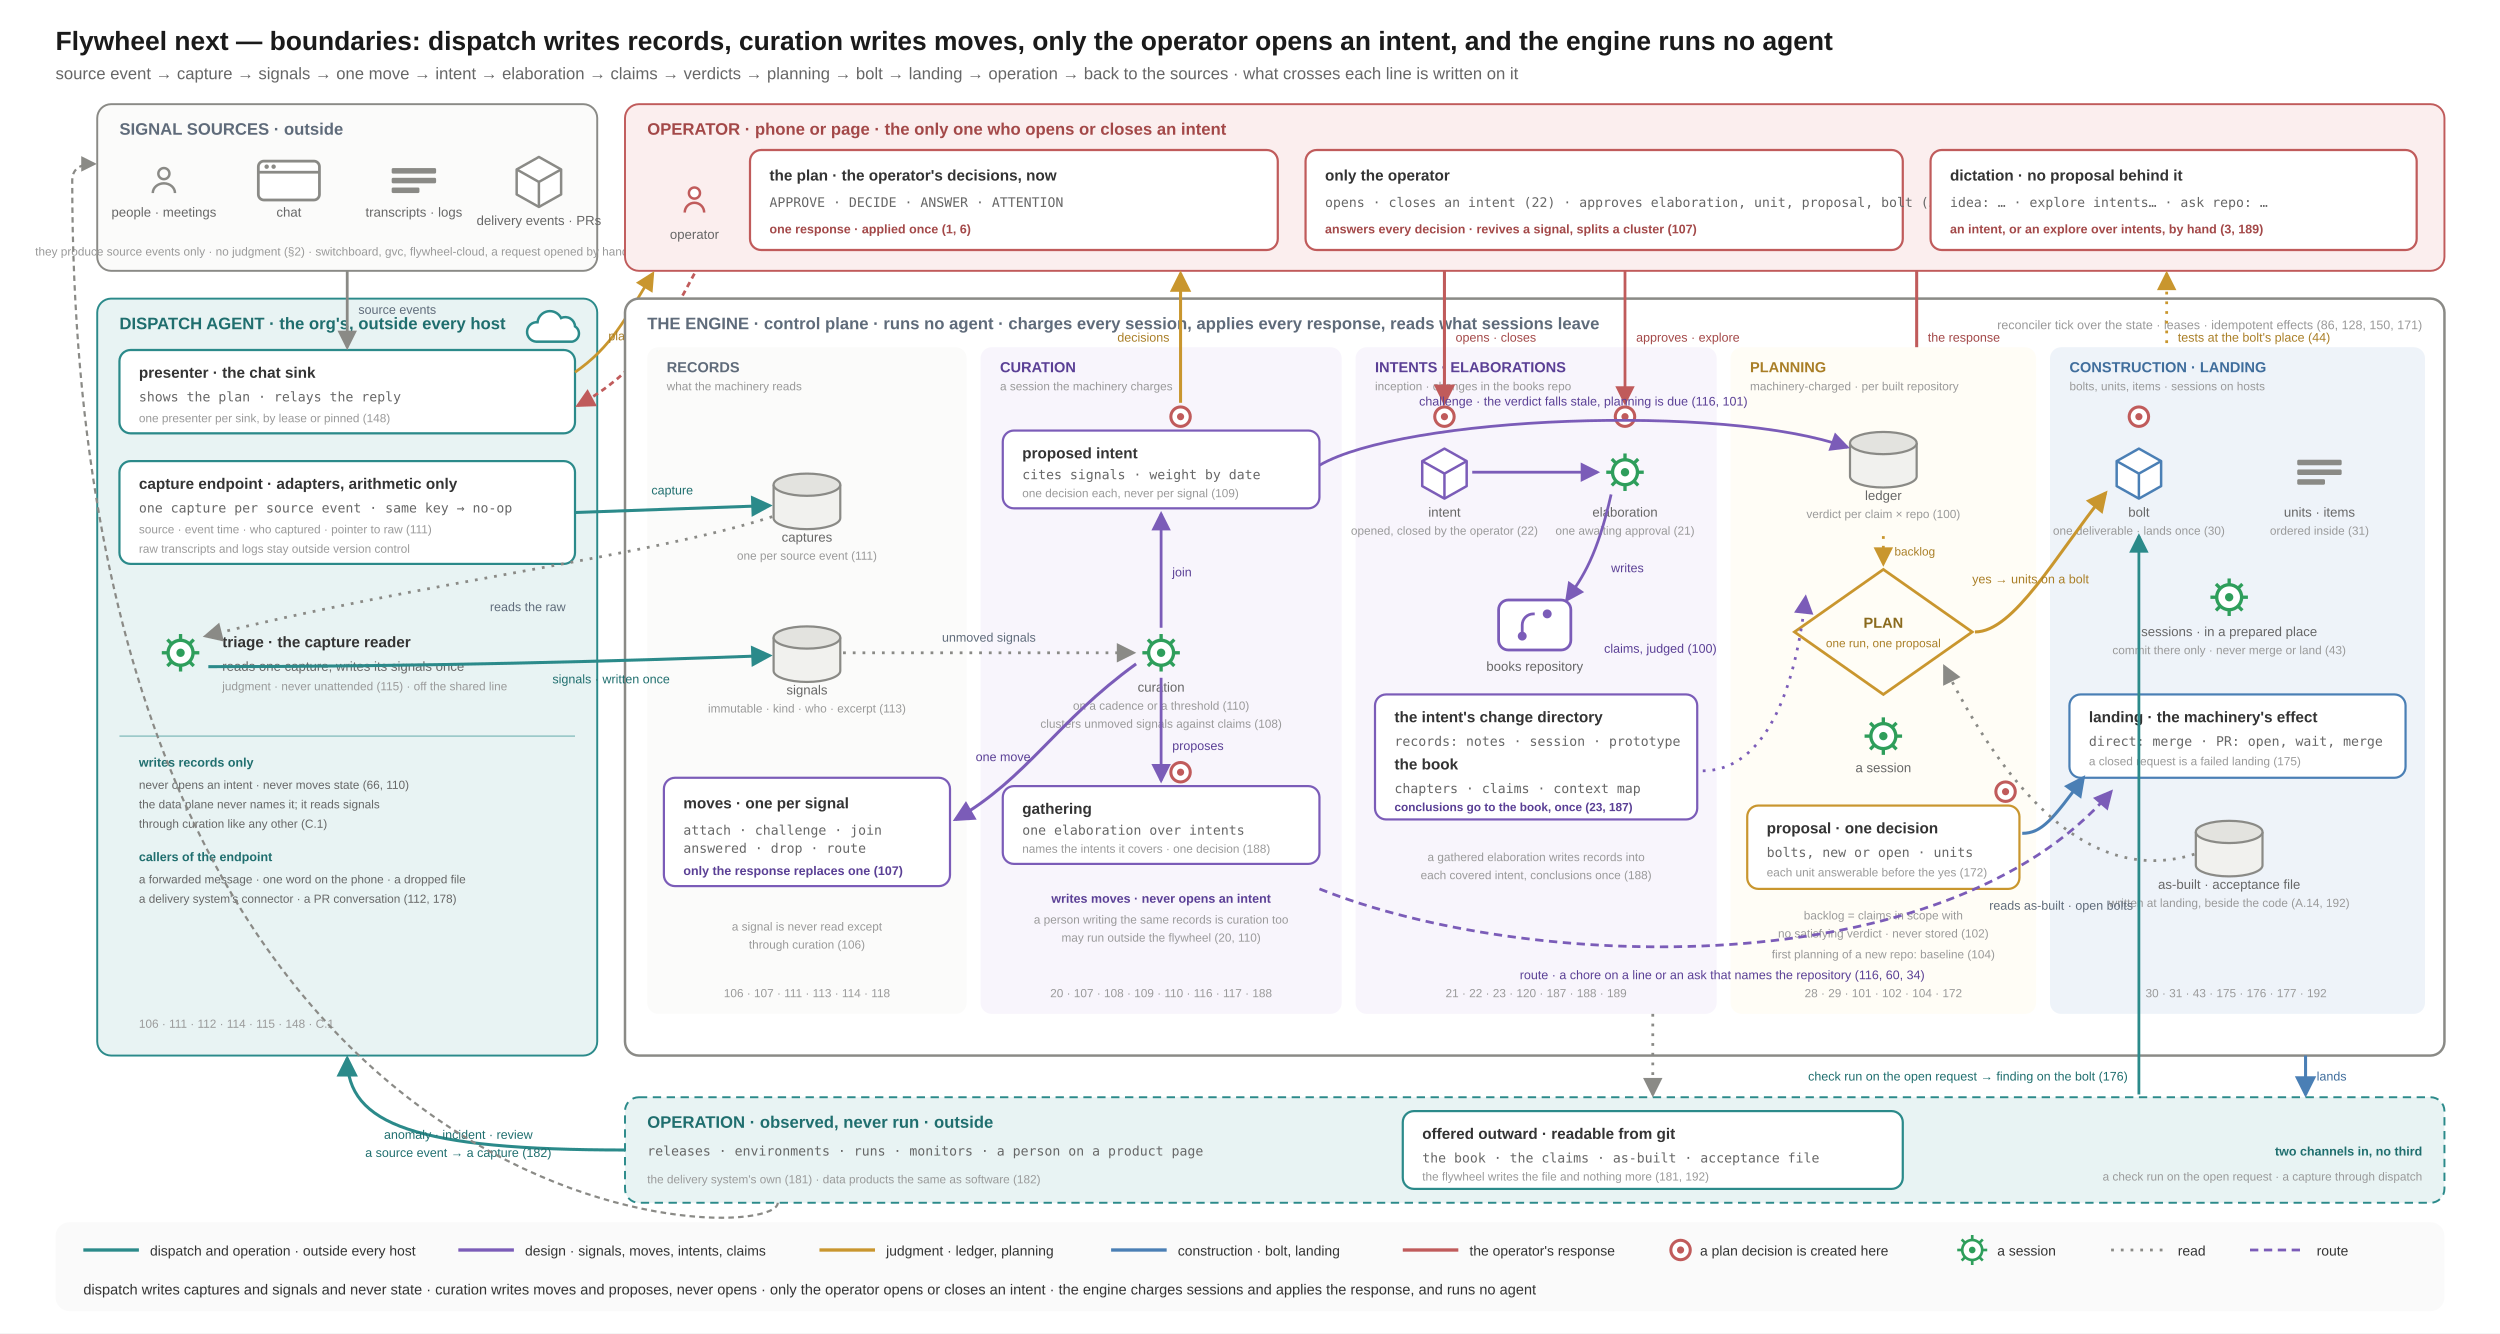
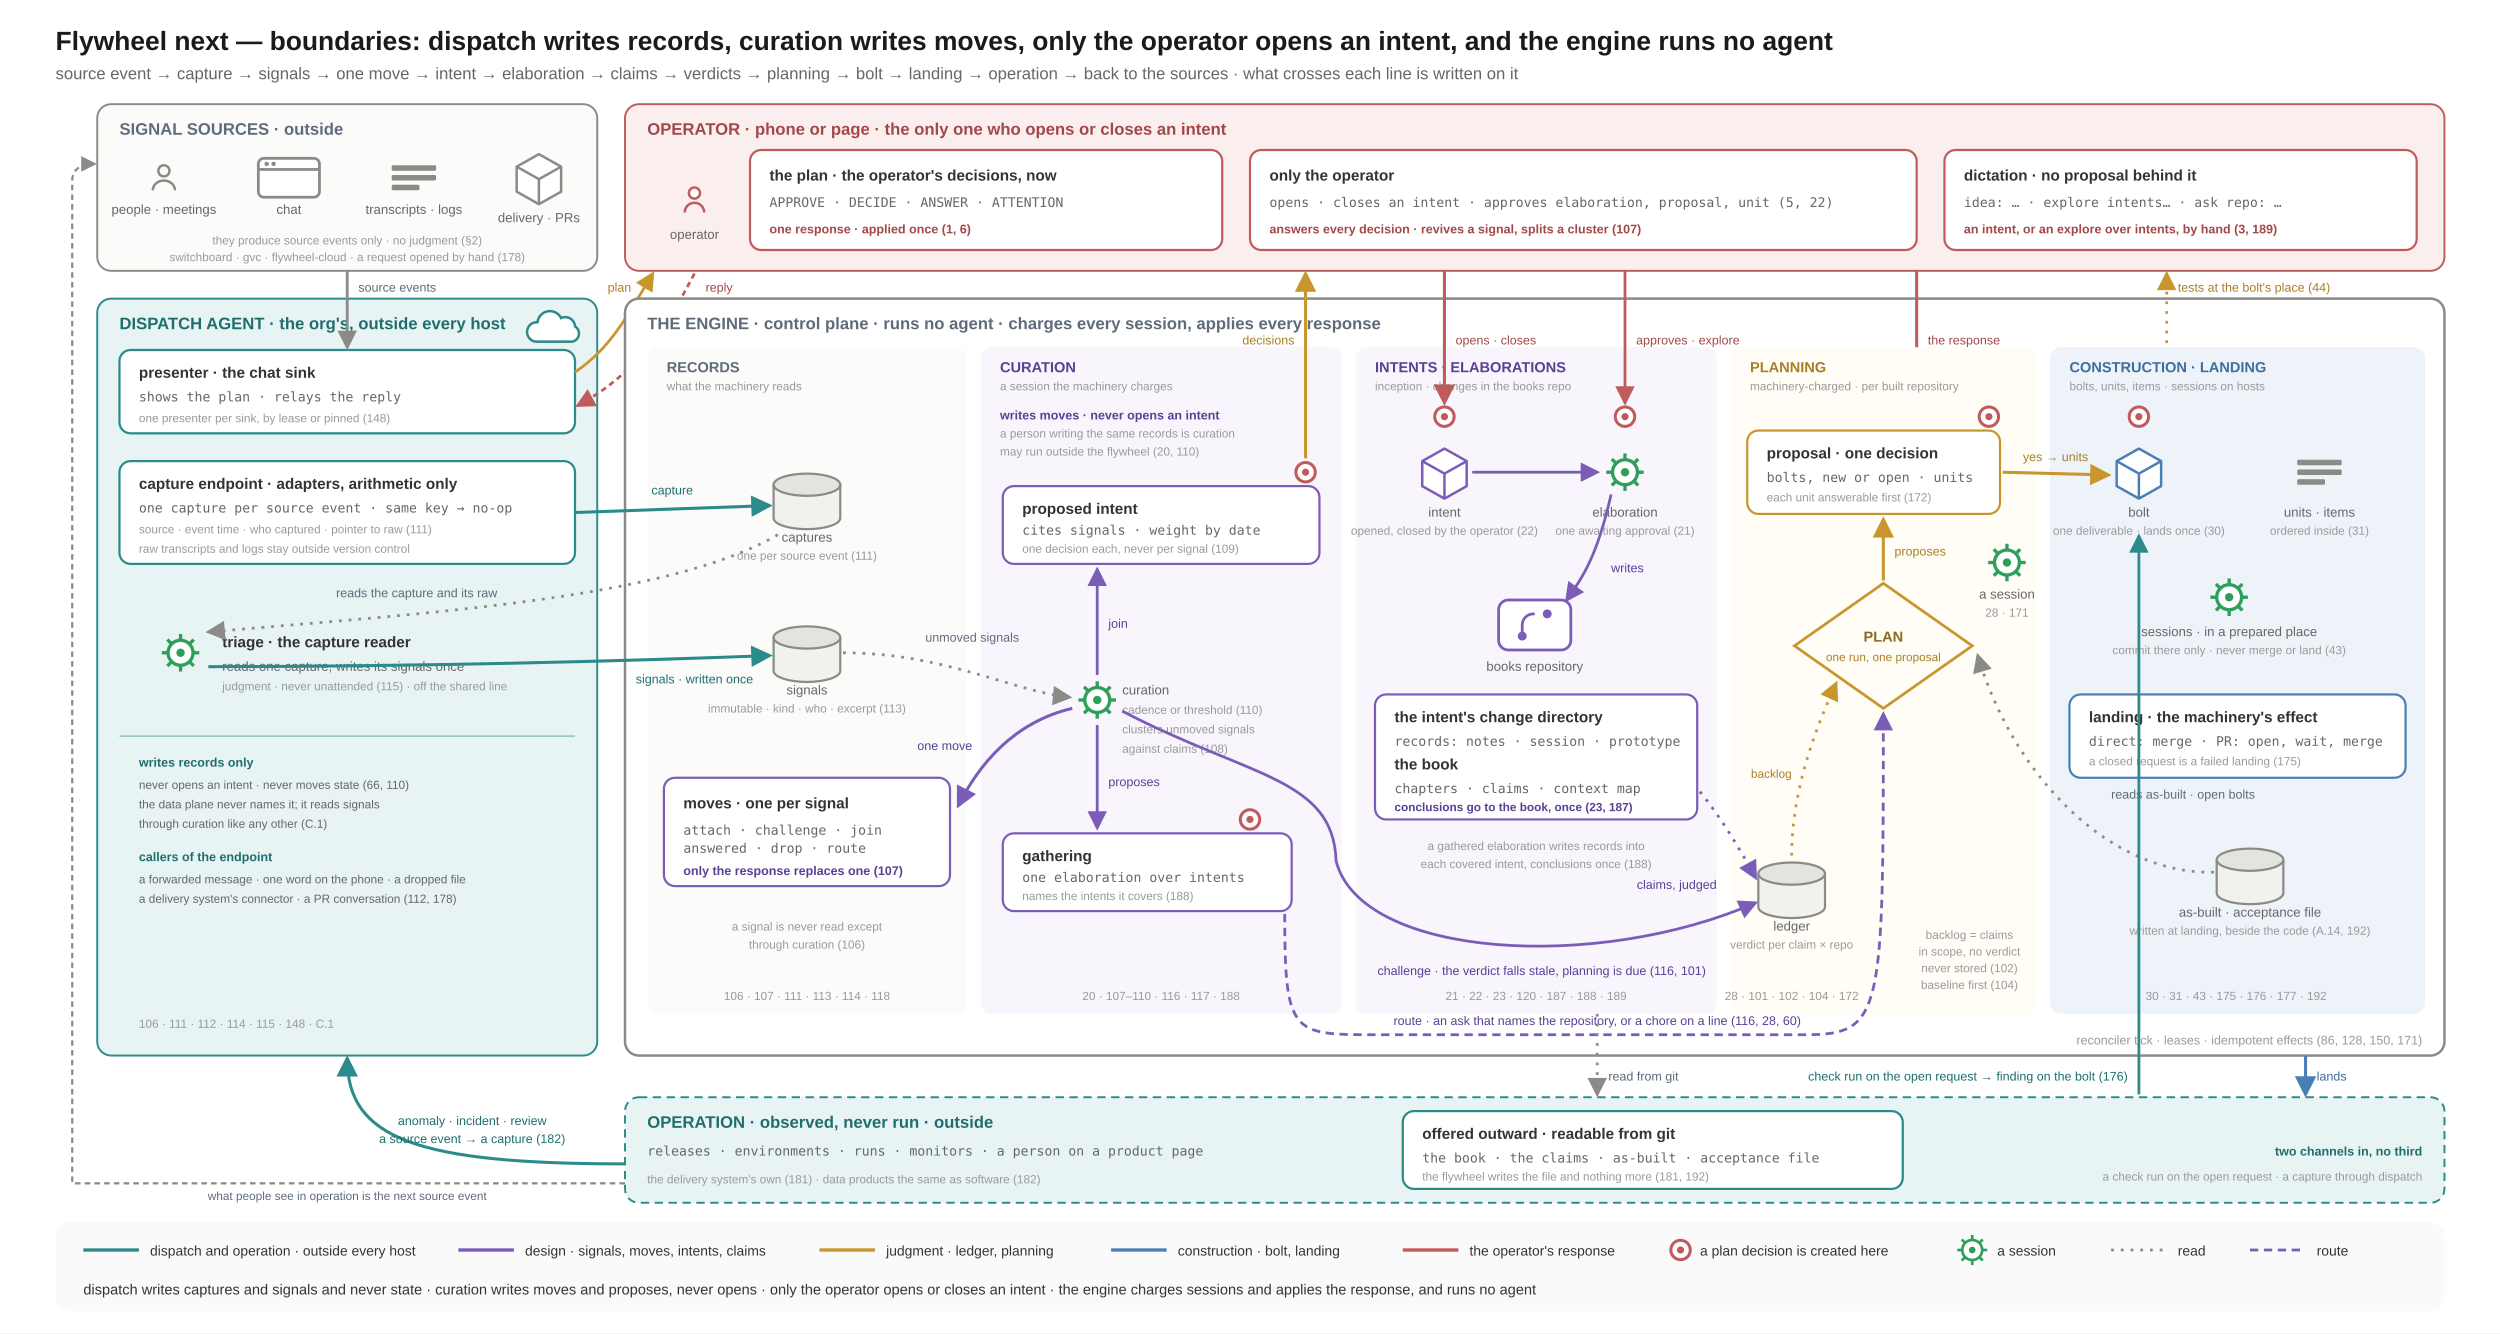
<svg xmlns="http://www.w3.org/2000/svg" viewBox="0 0 1800 960" font-family="-apple-system, 'Helvetica Neue', Arial, sans-serif">
  <defs>
    <marker id="mN" viewBox="0 0 10 10" refX="8.5" refY="5" markerWidth="7" markerHeight="7" orient="auto-start-reverse">
      <path d="M0 0L10 5L0 10z" fill="#8a8a86" />
    </marker>
    <marker id="mR" viewBox="0 0 10 10" refX="8.5" refY="5" markerWidth="7" markerHeight="7" orient="auto-start-reverse">
      <path d="M0 0L10 5L0 10z" fill="#c05b5b" />
    </marker>
    <marker id="mA" viewBox="0 0 10 10" refX="8.5" refY="5" markerWidth="7" markerHeight="7" orient="auto-start-reverse">
      <path d="M0 0L10 5L0 10z" fill="#c9962e" />
    </marker>
    <marker id="mP" viewBox="0 0 10 10" refX="8.5" refY="5" markerWidth="7" markerHeight="7" orient="auto-start-reverse">
      <path d="M0 0L10 5L0 10z" fill="#7b5cb8" />
    </marker>
    <marker id="mB" viewBox="0 0 10 10" refX="8.5" refY="5" markerWidth="7" markerHeight="7" orient="auto-start-reverse">
      <path d="M0 0L10 5L0 10z" fill="#4a7fb5" />
    </marker>
    <marker id="mT" viewBox="0 0 10 10" refX="8.5" refY="5" markerWidth="7" markerHeight="7" orient="auto-start-reverse">
      <path d="M0 0L10 5L0 10z" fill="#2b8a8a" />
    </marker>
    <g id="gear">
      <circle r="9" fill="#fff" stroke="currentColor" stroke-width="2.4" />
      <circle r="3" fill="currentColor" />
      <g stroke="currentColor" stroke-width="2.4">
        <line y1="-9" y2="-13.5" />
        <line y1="9" y2="13.5" />
        <line x1="-9" x2="-13.5" />
        <line x1="9" x2="13.5" />
        <line x1="-6.4" y1="-6.4" x2="-9.5" y2="-9.5" />
        <line x1="6.4" y1="6.4" x2="9.5" y2="9.5" />
        <line x1="-6.4" y1="6.4" x2="-9.5" y2="9.5" />
        <line x1="6.4" y1="-6.4" x2="9.5" y2="-9.5" />
      </g>
    </g>
    <g id="repo">
      <rect x="-26" y="-18" width="52" height="36" rx="7" fill="#fff" stroke="currentColor" stroke-width="2" />
      <circle cx="-9" cy="8" r="3.2" fill="currentColor" />
      <circle cx="9" cy="-8" r="3.2" fill="currentColor" />
      <path d="M -9 8 v-8 a 8 8 0 0 1 8 -8 h 1" fill="none" stroke="currentColor" stroke-width="2" />
    </g>
    <g id="person">
      <circle cy="-6" r="4" fill="#fff" stroke="currentColor" stroke-width="1.8" />
      <path d="M -7 8 a 7 7 0 0 1 14 0" fill="none" stroke="currentColor" stroke-width="1.8" />
    </g>
    <g id="people">
      <circle cy="-5" r="4" fill="none" stroke="currentColor" stroke-width="1.8" />
      <path d="M -8 9 a 8 7 0 0 1 16 0" fill="none" stroke="currentColor" stroke-width="1.8" />
    </g>
    <g id="browser">
      <rect x="-22" y="-14" width="44" height="28" rx="4" fill="#fff" stroke="currentColor" stroke-width="2" />
      <line x1="-22" y1="-6" x2="22" y2="-6" stroke="currentColor" stroke-width="2" />
      <circle cx="-16" cy="-10" r="1.6" fill="currentColor" />
      <circle cx="-11" cy="-10" r="1.6" fill="currentColor" />
    </g>
    <g id="cyl">
      <path d="M -24 -11 L -24 13 A 24 8 0 0 0 24 13 L 24 -11" fill="#f1f1ee" stroke="#8a8a86" stroke-width="1.6" />
      <ellipse cx="0" cy="-11" rx="24" ry="8" fill="#e3e3df" stroke="#8a8a86" stroke-width="1.6" />
    </g>
    <g id="marker">
      <circle r="7" fill="#fff" stroke="currentColor" stroke-width="2.2" />
      <circle r="2.6" fill="currentColor" />
    </g>
    <g id="rows" fill="#8a8a86">
      <rect x="-16" y="-9" width="32" height="4" rx="1" />
      <rect x="-16" y="-2" width="32" height="4" rx="1" />
      <rect x="-16" y="5" width="20" height="4" rx="1" />
    </g>
    <g id="cube" stroke="currentColor" stroke-width="1.8" stroke-linejoin="round">
      <path d="M -16 -8 L 0 -17 L 16 -8 L 16 10 L 0 19 L -16 10 Z" fill="#fff" />
      <path d="M -16 -8 L 0 1 L 16 -8 M 0 1 L 0 19" fill="none" />
    </g>
    <g id="cloud" fill="#fff" stroke="currentColor" stroke-width="1.8">
      <path d="M -14 8 a 7 7 0 0 1 1 -14 a 9 9 0 0 1 17 -3 a 7 7 0 0 1 10 6 a 6 6 0 0 1 -2 11 z" />
    </g>
  </defs>
  <rect width="1800" height="960" fill="#fff" />
  <text x="40" y="36" font-size="19" font-weight="700" fill="#1a1a1a">Flywheel next — boundaries: dispatch writes records, curation writes moves, only the operator opens an intent, and the engine runs no agent</text>
  <text x="40" y="57" font-size="12" fill="#666">source event → capture → signals → one move → intent → elaboration → claims → verdicts → planning → bolt → landing → operation → back to the sources · what crosses each line is written on it</text>
  <rect x="70" y="75" width="360" height="120" rx="10" fill="#fbfbfa" stroke="#8a8a86" stroke-width="1.4" />
  <text x="86" y="97" font-size="12" font-weight="700" fill="#5f6b7a">SIGNAL SOURCES · outside</text>
-   <use href="#people" x="118" y="130" color="#8a8a86" />
-   <text x="118" y="156" font-size="9.5" fill="#666" text-anchor="middle">people · meetings</text>
-   <use href="#browser" x="208" y="130" color="#8a8a86" />
-   <text x="208" y="156" font-size="9.5" fill="#666" text-anchor="middle">chat</text>
-   <use href="#rows" x="298" y="130" color="#8a8a86" />
-   <text x="298" y="156" font-size="9.5" fill="#666" text-anchor="middle">transcripts · logs</text>
-   <use href="#cube" x="388" y="130" color="#8a8a86" />
-   <text x="388" y="162" font-size="9.5" fill="#666" text-anchor="middle">delivery events · PRs</text>
-   <text x="250" y="184" font-size="8.5" fill="#999" text-anchor="middle">they produce source events only · no judgment (§2) · switchboard, gvc, flywheel-cloud, a request opened by hand (178)</text>
+   <use href="#people" x="118" y="128" color="#8a8a86" />
+   <text x="118" y="154" font-size="9.5" fill="#666" text-anchor="middle">people · meetings</text>
+   <use href="#browser" x="208" y="128" color="#8a8a86" />
+   <text x="208" y="154" font-size="9.5" fill="#666" text-anchor="middle">chat</text>
+   <use href="#rows" x="298" y="128" color="#8a8a86" />
+   <text x="298" y="154" font-size="9.5" fill="#666" text-anchor="middle">transcripts · logs</text>
+   <use href="#cube" x="388" y="128" color="#8a8a86" />
+   <text x="388" y="160" font-size="9.5" fill="#666" text-anchor="middle">delivery · PRs</text>
+   <text x="250" y="176" font-size="8.5" fill="#999" text-anchor="middle">they produce source events only · no judgment (§2)</text>
+   <text x="250" y="188" font-size="8.5" fill="#999" text-anchor="middle">switchboard · gvc · flywheel-cloud · a request opened by hand (178)</text>
  <rect x="450" y="75" width="1310" height="120" rx="10" fill="#fbeeee" stroke="#c05b5b" stroke-width="1.4" />
  <text x="466" y="97" font-size="12" font-weight="700" fill="#a34848">OPERATOR · phone or page · the only one who opens or closes an intent</text>
  <use href="#person" x="500" y="145" color="#c05b5b" />
  <text x="500" y="172" font-size="9.5" fill="#666" text-anchor="middle">operator</text>
-   <rect x="540" y="108" width="380" height="72" rx="8" fill="#fff" stroke="#c05b5b" stroke-width="1.6" />
+   <rect x="540" y="108" width="340" height="72" rx="8" fill="#fff" stroke="#c05b5b" stroke-width="1.6" />
  <text x="554" y="130" font-size="11" font-weight="700" fill="#333">the plan · the operator's decisions, now</text>
  <text x="554" y="149" font-size="9.5" font-family="monospace" fill="#666">APPROVE · DECIDE · ANSWER · ATTENTION</text>
  <text x="554" y="168" font-size="9" font-weight="700" fill="#a34848">one response · applied once (1, 6)</text>
-   <rect x="940" y="108" width="430" height="72" rx="8" fill="#fff" stroke="#c05b5b" stroke-width="1.6" />
-   <text x="954" y="130" font-size="11" font-weight="700" fill="#333">only the operator</text>
-   <text x="954" y="149" font-size="9.5" font-family="monospace" fill="#666">opens · closes an intent (22) · approves elaboration, unit, proposal, bolt (5)</text>
-   <text x="954" y="168" font-size="9" font-weight="700" fill="#a34848">answers every decision · revives a signal, splits a cluster (107)</text>
-   <rect x="1390" y="108" width="350" height="72" rx="8" fill="#fff" stroke="#c05b5b" stroke-width="1.6" />
-   <text x="1404" y="130" font-size="11" font-weight="700" fill="#333">dictation · no proposal behind it</text>
-   <text x="1404" y="149" font-size="9.5" font-family="monospace" fill="#666">idea: … · explore intents… · ask repo: …</text>
-   <text x="1404" y="168" font-size="9" font-weight="700" fill="#a34848">an intent, or an explore over intents, by hand (3, 189)</text>
+   <rect x="900" y="108" width="480" height="72" rx="8" fill="#fff" stroke="#c05b5b" stroke-width="1.6" />
+   <text x="914" y="130" font-size="11" font-weight="700" fill="#333">only the operator</text>
+   <text x="914" y="149" font-size="9.5" font-family="monospace" fill="#666">opens · closes an intent · approves elaboration, proposal, unit (5, 22)</text>
+   <text x="914" y="168" font-size="9" font-weight="700" fill="#a34848">answers every decision · revives a signal, splits a cluster (107)</text>
+   <rect x="1400" y="108" width="340" height="72" rx="8" fill="#fff" stroke="#c05b5b" stroke-width="1.6" />
+   <text x="1414" y="130" font-size="11" font-weight="700" fill="#333">dictation · no proposal behind it</text>
+   <text x="1414" y="149" font-size="9.5" font-family="monospace" fill="#666">idea: … · explore intents… · ask repo: …</text>
+   <text x="1414" y="168" font-size="9" font-weight="700" fill="#a34848">an intent, or an explore over intents, by hand (3, 189)</text>
  <rect x="70" y="215" width="360" height="545" rx="10" fill="#e8f3f3" stroke="#2b8a8a" stroke-width="1.4" />
  <text x="86" y="237" font-size="12" font-weight="700" fill="#1f6e6e">DISPATCH AGENT · the org's, outside every host</text>
  <use href="#cloud" x="400" y="238" color="#2b8a8a" />
  <rect x="86" y="252" width="328" height="60" rx="8" fill="#fff" stroke="#2b8a8a" stroke-width="1.6" />
  <text x="100" y="272" font-size="11" font-weight="700" fill="#333">presenter · the chat sink</text>
  <text x="100" y="289" font-size="9.5" font-family="monospace" fill="#666">shows the plan · relays the reply</text>
  <text x="100" y="304" font-size="8.5" fill="#999">one presenter per sink, by lease or pinned (148)</text>
  <rect x="86" y="332" width="328" height="74" rx="8" fill="#fff" stroke="#2b8a8a" stroke-width="1.6" />
  <text x="100" y="352" font-size="11" font-weight="700" fill="#333">capture endpoint · adapters, arithmetic only</text>
  <text x="100" y="369" font-size="9.5" font-family="monospace" fill="#666">one capture per source event · same key → no-op</text>
  <text x="100" y="384" font-size="8.5" fill="#999">source · event time · who captured · pointer to raw (111)</text>
  <text x="100" y="398" font-size="8.5" fill="#999">raw transcripts and logs stay outside version control</text>
  <use href="#gear" x="130" y="470" color="#2e9e5b" />
  <text x="160" y="466" font-size="11" font-weight="700" fill="#333">triage · the capture reader</text>
  <text x="160" y="483" font-size="9.5" fill="#666">reads one capture, writes its signals once</text>
  <text x="160" y="497" font-size="8.5" fill="#999">judgment · never unattended (115) · off the shared line</text>
  <line x1="86" y1="530" x2="414" y2="530" stroke="#2b8a8a" stroke-width="1" opacity="0.5" />
  <text x="100" y="552" font-size="9" font-weight="700" fill="#1f6e6e">writes records only</text>
  <text x="100" y="568" font-size="8.5" fill="#666">never opens an intent · never moves state (66, 110)</text>
  <text x="100" y="582" font-size="8.5" fill="#666">the data plane never names it; it reads signals</text>
  <text x="100" y="596" font-size="8.5" fill="#666">through curation like any other (C.1)</text>
  <text x="100" y="620" font-size="9" font-weight="700" fill="#1f6e6e">callers of the endpoint</text>
  <text x="100" y="636" font-size="8.5" fill="#666">a forwarded message · one word on the phone · a dropped file</text>
  <text x="100" y="650" font-size="8.5" fill="#666">a delivery system's connector · a PR conversation (112, 178)</text>
  <text x="100" y="740" font-size="8.5" fill="#999">106 · 111 · 112 · 114 · 115 · 148 · C.1</text>
  <path d="M 250 195 L 250 250" fill="none" stroke="#8a8a86" stroke-width="2" marker-end="url(#mN)" />
-   <text x="258" y="226" font-size="9" fill="#5f6b7a">source events</text>
+   <text x="258" y="210" font-size="9" fill="#5f6b7a">source events</text>
  <path d="M 414 268 C 440 250, 450 230, 470 197" fill="none" stroke="#c9962e" stroke-width="2" marker-end="url(#mA)" />
  <path d="M 500 197 C 480 235, 460 268, 416 292" fill="none" stroke="#c05b5b" stroke-width="2" stroke-dasharray="4 3" marker-end="url(#mR)" />
-   <text x="455" y="245" font-size="9" fill="#a97e26" text-anchor="end">plan</text>
-   <text x="472" y="262" font-size="9" fill="#a34848">reply</text>
+   <text x="446" y="210" font-size="9" fill="#a97e26" text-anchor="middle">plan</text>
+   <text x="508" y="210" font-size="9" fill="#a34848">reply</text>
  <rect x="450" y="215" width="1310" height="545" rx="10" fill="#fff" stroke="#8a8a86" stroke-width="1.8" />
-   <text x="466" y="237" font-size="12" font-weight="700" fill="#5f6b7a">THE ENGINE · control plane · runs no agent · charges every session, applies every response, reads what sessions leave</text>
-   <text x="1744" y="237" font-size="9" fill="#999" text-anchor="end">reconciler tick over the state · leases · idempotent effects (86, 128, 150, 171)</text>
+   <text x="466" y="237" font-size="12" font-weight="700" fill="#5f6b7a">THE ENGINE · control plane · runs no agent · charges every session, applies every response</text>
+   <text x="1744" y="752" font-size="9" fill="#999" text-anchor="end">reconciler tick · leases · idempotent effects (86, 128, 150, 171)</text>
  <rect x="466" y="250" width="230" height="480" rx="8" fill="#fbfbfa" stroke="none" />
  <text x="480" y="268" font-size="10.5" font-weight="700" fill="#5f6b7a">RECORDS</text>
  <text x="480" y="281" font-size="8.5" fill="#999">what the machinery reads</text>
  <use href="#cyl" x="581" y="360" />
  <text x="581" y="390" font-size="9.5" fill="#666" text-anchor="middle">captures</text>
  <text x="581" y="403" font-size="8.5" fill="#999" text-anchor="middle">one per source event (111)</text>
  <use href="#cyl" x="581" y="470" />
  <text x="581" y="500" font-size="9.5" fill="#666" text-anchor="middle">signals</text>
  <text x="581" y="513" font-size="8.5" fill="#999" text-anchor="middle">immutable · kind · who · excerpt (113)</text>
  <rect x="478" y="560" width="206" height="78" rx="8" fill="#fff" stroke="#7b5cb8" stroke-width="1.6" />
  <text x="492" y="582" font-size="11" font-weight="700" fill="#333">moves · one per signal</text>
  <text x="492" y="601" font-size="9.5" font-family="monospace" fill="#666">attach · challenge · join</text>
  <text x="492" y="614" font-size="9.5" font-family="monospace" fill="#666">answered · drop · route</text>
  <text x="492" y="630" font-size="9" font-weight="700" fill="#5a3f95">only the response replaces one (107)</text>
  <text x="581" y="670" font-size="8.5" fill="#999" text-anchor="middle">a signal is never read except</text>
  <text x="581" y="683" font-size="8.5" fill="#999" text-anchor="middle">through curation (106)</text>
-   <text x="581" y="718" font-size="8.5" fill="#999" text-anchor="middle">106 · 107 · 111 · 113 · 114 · 118</text>
+   <text x="581" y="720" font-size="8.5" fill="#999" text-anchor="middle">106 · 107 · 111 · 113 · 114 · 118</text>
  <path d="M 414 369 L 554 364" fill="none" stroke="#2b8a8a" stroke-width="2.2" marker-end="url(#mT)" />
  <text x="484" y="356" font-size="9" fill="#1f6e6e" text-anchor="middle">capture</text>
-   <path d="M 556 372 C 470 400, 300 420, 148 458" fill="none" stroke="#8a8a86" stroke-width="2" stroke-dasharray="2 5" marker-end="url(#mN)" />
-   <text x="380" y="440" font-size="9" fill="#5f6b7a" text-anchor="middle">reads the raw</text>
+   <path d="M 560 385 C 480 432, 300 442, 150 455" fill="none" stroke="#8a8a86" stroke-width="2" stroke-dasharray="2 5" marker-end="url(#mN)" />
+   <text x="300" y="430" font-size="9" fill="#5f6b7a" text-anchor="middle">reads the capture and its raw</text>
  <path d="M 150 480 C 300 480, 450 476, 554 472" fill="none" stroke="#2b8a8a" stroke-width="2.2" marker-end="url(#mT)" />
-   <text x="440" y="492" font-size="9" fill="#1f6e6e" text-anchor="middle">signals · written once</text>
+   <text x="500" y="492" font-size="9" fill="#1f6e6e" text-anchor="middle">signals · written once</text>
  <rect x="706" y="250" width="260" height="480" rx="8" fill="#f8f5fc" stroke="none" />
  <text x="720" y="268" font-size="10.5" font-weight="700" fill="#5a3f95">CURATION</text>
  <text x="720" y="281" font-size="8.5" fill="#999">a session the machinery charges</text>
-   <use href="#marker" x="850" y="300" color="#c05b5b" />
-   <rect x="722" y="310" width="228" height="56" rx="8" fill="#fff" stroke="#7b5cb8" stroke-width="1.6" />
-   <text x="736" y="330" font-size="11" font-weight="700" fill="#333">proposed intent</text>
-   <text x="736" y="345" font-size="9.5" font-family="monospace" fill="#666">cites signals · weight by date</text>
-   <text x="736" y="358" font-size="8.5" fill="#999">one decision each, never per signal (109)</text>
-   <use href="#gear" x="836" y="470" color="#2e9e5b" />
-   <text x="836" y="498" font-size="9.5" fill="#666" text-anchor="middle">curation</text>
-   <text x="836" y="511" font-size="8.5" fill="#999" text-anchor="middle">on a cadence or a threshold (110)</text>
-   <text x="836" y="524" font-size="8.5" fill="#999" text-anchor="middle">clusters unmoved signals against claims (108)</text>
-   <path d="M 836 452 L 836 370" fill="none" stroke="#7b5cb8" stroke-width="2" marker-end="url(#mP)" />
-   <text x="844" y="415" font-size="9" fill="#5a3f95">join</text>
-   <use href="#marker" x="850" y="556" color="#c05b5b" />
-   <rect x="722" y="566" width="228" height="56" rx="8" fill="#fff" stroke="#7b5cb8" stroke-width="1.6" />
-   <text x="736" y="586" font-size="11" font-weight="700" fill="#333">gathering</text>
-   <text x="736" y="601" font-size="9.5" font-family="monospace" fill="#666">one elaboration over intents</text>
-   <text x="736" y="614" font-size="8.5" fill="#999">names the intents it covers · one decision (188)</text>
-   <path d="M 836 488 L 836 562" fill="none" stroke="#7b5cb8" stroke-width="2" marker-end="url(#mP)" />
-   <text x="844" y="540" font-size="9" fill="#5a3f95">proposes</text>
-   <text x="836" y="650" font-size="9" font-weight="700" fill="#5a3f95" text-anchor="middle">writes moves · never opens an intent</text>
-   <text x="836" y="665" font-size="8.5" fill="#999" text-anchor="middle">a person writing the same records is curation too</text>
-   <text x="836" y="678" font-size="8.5" fill="#999" text-anchor="middle">may run outside the flywheel (20, 110)</text>
-   <text x="836" y="718" font-size="8.5" fill="#999" text-anchor="middle">20 · 107 · 108 · 109 · 110 · 116 · 117 · 188</text>
-   <path d="M 607 470 C 680 470, 740 470, 816 470" fill="none" stroke="#8a8a86" stroke-width="2" stroke-dasharray="2 5" marker-end="url(#mN)" />
-   <text x="712" y="462" font-size="9" fill="#5f6b7a" text-anchor="middle">unmoved signals</text>
-   <path d="M 818 478 C 760 520, 740 560, 688 590" fill="none" stroke="#7b5cb8" stroke-width="2.2" marker-end="url(#mP)" />
-   <text x="742" y="548" font-size="9" fill="#5a3f95" text-anchor="end">one move</text>
+   <text x="720" y="302" font-size="9" font-weight="700" fill="#5a3f95">writes moves · never opens an intent</text>
+   <text x="720" y="315" font-size="8.5" fill="#999">a person writing the same records is curation</text>
+   <text x="720" y="328" font-size="8.5" fill="#999">may run outside the flywheel (20, 110)</text>
+   <use href="#marker" x="940" y="340" color="#c05b5b" />
+   <rect x="722" y="350" width="228" height="56" rx="8" fill="#fff" stroke="#7b5cb8" stroke-width="1.6" />
+   <text x="736" y="370" font-size="11" font-weight="700" fill="#333">proposed intent</text>
+   <text x="736" y="385" font-size="9.5" font-family="monospace" fill="#666">cites signals · weight by date</text>
+   <text x="736" y="398" font-size="8.5" fill="#999">one decision each, never per signal (109)</text>
+   <use href="#gear" x="790" y="504" color="#2e9e5b" />
+   <text x="808" y="500" font-size="9.5" fill="#666">curation</text>
+   <text x="808" y="514" font-size="8.5" fill="#999">cadence or threshold (110)</text>
+   <text x="808" y="528" font-size="8.5" fill="#999">clusters unmoved signals</text>
+   <text x="808" y="542" font-size="8.5" fill="#999">against claims (108)</text>
+   <path d="M 790 486 L 790 410" fill="none" stroke="#7b5cb8" stroke-width="2" marker-end="url(#mP)" />
+   <text x="798" y="452" font-size="9" fill="#5a3f95">join</text>
+   <use href="#marker" x="900" y="590" color="#c05b5b" />
+   <rect x="722" y="600" width="208" height="56" rx="8" fill="#fff" stroke="#7b5cb8" stroke-width="1.6" />
+   <text x="736" y="620" font-size="11" font-weight="700" fill="#333">gathering</text>
+   <text x="736" y="635" font-size="9.5" font-family="monospace" fill="#666">one elaboration over intents</text>
+   <text x="736" y="648" font-size="8.5" fill="#999">names the intents it covers (188)</text>
+   <path d="M 790 522 L 790 596" fill="none" stroke="#7b5cb8" stroke-width="2" marker-end="url(#mP)" />
+   <text x="798" y="566" font-size="9" fill="#5a3f95">proposes</text>
+   <text x="836" y="720" font-size="8.5" fill="#999" text-anchor="middle">20 · 107–110 · 116 · 117 · 188</text>
+   <path d="M 607 470 C 680 470, 730 498, 770 502" fill="none" stroke="#8a8a86" stroke-width="2" stroke-dasharray="2 5" marker-end="url(#mN)" />
+   <text x="700" y="462" font-size="9" fill="#5f6b7a" text-anchor="middle">unmoved signals</text>
+   <path d="M 772 510 C 730 520, 705 550, 690 580" fill="none" stroke="#7b5cb8" stroke-width="2.2" marker-end="url(#mP)" />
+   <text x="700" y="540" font-size="9" fill="#5a3f95" text-anchor="end">one move</text>
  <rect x="976" y="250" width="260" height="480" rx="8" fill="#f8f5fc" stroke="none" />
  <text x="990" y="268" font-size="10.5" font-weight="700" fill="#5a3f95">INTENTS · ELABORATIONS</text>
  <text x="990" y="281" font-size="8.5" fill="#999">inception · changes in the books repo</text>
  <use href="#marker" x="1040" y="300" color="#c05b5b" />
  <use href="#cube" x="1040" y="340" color="#7b5cb8" />
  <text x="1040" y="372" font-size="9.5" fill="#666" text-anchor="middle">intent</text>
  <text x="1040" y="385" font-size="8.5" fill="#999" text-anchor="middle">opened, closed by the operator (22)</text>
  <use href="#marker" x="1170" y="300" color="#c05b5b" />
  <use href="#gear" x="1170" y="340" color="#2e9e5b" />
  <text x="1170" y="372" font-size="9.5" fill="#666" text-anchor="middle">elaboration</text>
  <text x="1170" y="385" font-size="8.5" fill="#999" text-anchor="middle">one awaiting approval (21)</text>
  <path d="M 1060 340 C 1090 340, 1120 340, 1150 340" fill="none" stroke="#7b5cb8" stroke-width="2" marker-end="url(#mP)" />
  <use href="#repo" x="1105" y="450" color="#7b5cb8" />
  <text x="1105" y="483" font-size="9.5" fill="#666" text-anchor="middle">books repository</text>
  <path d="M 1160 356 C 1150 400, 1140 415, 1128 432" fill="none" stroke="#7b5cb8" stroke-width="2" marker-end="url(#mP)" />
  <text x="1160" y="412" font-size="9" fill="#5a3f95">writes</text>
  <rect x="990" y="500" width="232" height="90" rx="8" fill="#fff" stroke="#7b5cb8" stroke-width="1.6" />
  <text x="1004" y="520" font-size="11" font-weight="700" fill="#333">the intent's change directory</text>
  <text x="1004" y="537" font-size="9.5" font-family="monospace" fill="#666">records: notes · session · prototype</text>
  <text x="1004" y="554" font-size="11" font-weight="700" fill="#333">the book</text>
  <text x="1004" y="571" font-size="9.5" font-family="monospace" fill="#666">chapters · claims · context map</text>
  <text x="1004" y="584" font-size="8.5" fill="#5a3f95" font-weight="700">conclusions go to the book, once (23, 187)</text>
-   <text x="1106" y="620" font-size="8.5" fill="#999" text-anchor="middle">a gathered elaboration writes records into</text>
-   <text x="1106" y="633" font-size="8.5" fill="#999" text-anchor="middle">each covered intent, conclusions once (188)</text>
-   <text x="1106" y="718" font-size="8.5" fill="#999" text-anchor="middle">21 · 22 · 23 · 120 · 187 · 188 · 189</text>
+   <text x="1106" y="612" font-size="8.5" fill="#999" text-anchor="middle">a gathered elaboration writes records into</text>
+   <text x="1106" y="625" font-size="8.5" fill="#999" text-anchor="middle">each covered intent, conclusions once (188)</text>
+   <text x="1106" y="720" font-size="8.5" fill="#999" text-anchor="middle">21 · 22 · 23 · 120 · 187 · 188 · 189</text>
  <path d="M 1040 195 C 1040 240, 1040 260, 1040 290" fill="none" stroke="#c05b5b" stroke-width="2.2" marker-end="url(#mR)" />
-   <text x="1048" y="246" font-size="9" fill="#a34848">opens · closes</text>
-   <path d="M 850 290 C 850 260, 850 240, 850 197" fill="none" stroke="#c9962e" stroke-width="2.2" marker-end="url(#mA)" />
-   <text x="842" y="246" font-size="9" fill="#a97e26" text-anchor="end">decisions</text>
+   <text x="1048" y="248" font-size="9" fill="#a34848">opens · closes</text>
+   <path d="M 940 330 C 940 260, 940 240, 940 197" fill="none" stroke="#c9962e" stroke-width="2.2" marker-end="url(#mA)" />
+   <text x="932" y="248" font-size="9" fill="#a97e26" text-anchor="end">decisions</text>
  <path d="M 1170 195 C 1170 240, 1170 260, 1170 290" fill="none" stroke="#c05b5b" stroke-width="2" marker-end="url(#mR)" />
-   <text x="1178" y="246" font-size="9" fill="#a34848">approves · explore</text>
+   <text x="1178" y="248" font-size="9" fill="#a34848">approves · explore</text>
  <path d="M 1380 195 C 1380 240, 1380 260, 1380 296" fill="none" stroke="#c05b5b" stroke-width="2.2" marker-end="url(#mR)" />
-   <text x="1388" y="246" font-size="9" fill="#a34848">the response</text>
+   <text x="1388" y="248" font-size="9" fill="#a34848">the response</text>
  <path d="M 1560 296 C 1560 260, 1560 240, 1560 197" fill="none" stroke="#c9962e" stroke-width="2" stroke-dasharray="2 5" marker-end="url(#mA)" />
-   <text x="1568" y="246" font-size="9" fill="#a97e26">tests at the bolt's place (44)</text>
+   <text x="1568" y="210" font-size="9" fill="#a97e26">tests at the bolt's place (44)</text>
  <rect x="1246" y="250" width="220" height="480" rx="8" fill="#fffdf6" stroke="none" />
  <text x="1260" y="268" font-size="10.5" font-weight="700" fill="#a97e26">PLANNING</text>
  <text x="1260" y="281" font-size="8.5" fill="#999">machinery-charged · per built repository</text>
-   <use href="#cyl" x="1356" y="330" />
-   <text x="1356" y="360" font-size="9.5" fill="#666" text-anchor="middle">ledger</text>
-   <text x="1356" y="373" font-size="8.5" fill="#999" text-anchor="middle">verdict per claim × repo (100)</text>
-   <polygon points="1356,410 1420,455 1356,500 1292,455" fill="#fffdf6" stroke="#c9962e" stroke-width="2" />
-   <text x="1356" y="452" font-size="10.5" font-weight="700" fill="#8a6a1d" text-anchor="middle">PLAN</text>
-   <text x="1356" y="466" font-size="8.5" fill="#a97e26" text-anchor="middle">one run, one proposal</text>
-   <use href="#gear" x="1356" y="530" color="#2e9e5b" />
-   <text x="1356" y="556" font-size="9.5" fill="#666" text-anchor="middle">a session</text>
-   <path d="M 1356 386 L 1356 406" fill="none" stroke="#c9962e" stroke-width="2" stroke-dasharray="2 5" marker-end="url(#mA)" />
-   <text x="1364" y="400" font-size="8.5" fill="#a97e26">backlog</text>
-   <use href="#marker" x="1444" y="570" color="#c05b5b" />
-   <rect x="1258" y="580" width="196" height="60" rx="8" fill="#fff" stroke="#c9962e" stroke-width="1.6" />
-   <text x="1272" y="600" font-size="11" font-weight="700" fill="#333">proposal · one decision</text>
-   <text x="1272" y="617" font-size="9.5" font-family="monospace" fill="#666">bolts, new or open · units</text>
-   <text x="1272" y="631" font-size="8.5" fill="#999">each unit answerable before the yes (172)</text>
-   <text x="1356" y="662" font-size="8.5" fill="#999" text-anchor="middle">backlog = claims in scope with</text>
-   <text x="1356" y="675" font-size="8.5" fill="#999" text-anchor="middle">no satisfying verdict · never stored (102)</text>
-   <text x="1356" y="690" font-size="8.5" fill="#999" text-anchor="middle">first planning of a new repo: baseline (104)</text>
-   <text x="1356" y="718" font-size="8.5" fill="#999" text-anchor="middle">28 · 29 · 101 · 102 · 104 · 172</text>
-   <path d="M 1226 555 C 1260 555, 1290 520, 1300 430" fill="none" stroke="#7b5cb8" stroke-width="2" stroke-dasharray="2 5" marker-end="url(#mP)" />
-   <text x="1236" y="470" font-size="9" fill="#5a3f95" text-anchor="end">claims, judged (100)</text>
-   <path d="M 950 335 C 1010 300, 1240 290, 1330 322" fill="none" stroke="#7b5cb8" stroke-width="2" marker-end="url(#mP)" />
-   <text x="1140" y="292" font-size="9" fill="#5a3f95" text-anchor="middle">challenge · the verdict falls stale, planning is due (116, 101)</text>
+   <use href="#marker" x="1432" y="300" color="#c05b5b" />
+   <rect x="1258" y="310" width="182" height="60" rx="8" fill="#fff" stroke="#c9962e" stroke-width="1.6" />
+   <text x="1272" y="330" font-size="11" font-weight="700" fill="#333">proposal · one decision</text>
+   <text x="1272" y="347" font-size="9.5" font-family="monospace" fill="#666">bolts, new or open · units</text>
+   <text x="1272" y="361" font-size="8.5" fill="#999">each unit answerable first (172)</text>
+   <polygon points="1356,420 1420,465 1356,510 1292,465" fill="#fffdf6" stroke="#c9962e" stroke-width="2" />
+   <text x="1356" y="462" font-size="10.5" font-weight="700" fill="#8a6a1d" text-anchor="middle">PLAN</text>
+   <text x="1356" y="476" font-size="8.5" fill="#a97e26" text-anchor="middle">one run, one proposal</text>
+   <path d="M 1356 418 L 1356 374" fill="none" stroke="#c9962e" stroke-width="2.2" marker-end="url(#mA)" />
+   <text x="1364" y="400" font-size="9" fill="#a97e26">proposes</text>
+   <use href="#gear" x="1445" y="405" color="#2e9e5b" />
+   <text x="1445" y="431" font-size="9.5" fill="#666" text-anchor="middle">a session</text>
+   <text x="1445" y="444" font-size="8.5" fill="#999" text-anchor="middle">28 · 171</text>
+   <use href="#cyl" x="1290" y="640" />
+   <text x="1290" y="670" font-size="9.5" fill="#666" text-anchor="middle">ledger</text>
+   <text x="1290" y="683" font-size="8.5" fill="#999" text-anchor="middle">verdict per claim × repo</text>
+   <path d="M 1290 616 C 1290 580, 1300 540, 1322 492" fill="none" stroke="#c9962e" stroke-width="2" stroke-dasharray="2 5" marker-end="url(#mA)" />
+   <text x="1290" y="560" font-size="8.5" fill="#a97e26" text-anchor="end">backlog</text>
+   <text x="1418" y="676" font-size="8.5" fill="#999" text-anchor="middle">backlog = claims</text>
+   <text x="1418" y="688" font-size="8.5" fill="#999" text-anchor="middle">in scope, no verdict</text>
+   <text x="1418" y="700" font-size="8.5" fill="#999" text-anchor="middle">never stored (102)</text>
+   <text x="1418" y="712" font-size="8.5" fill="#999" text-anchor="middle">baseline first (104)</text>
+   <text x="1290" y="720" font-size="8.5" fill="#999" text-anchor="middle">28 · 101 · 102 · 104 · 172</text>
+   <path d="M 1224 570 C 1240 590, 1252 610, 1264 632" fill="none" stroke="#7b5cb8" stroke-width="2" stroke-dasharray="2 5" marker-end="url(#mP)" />
+   <text x="1236" y="640" font-size="9" fill="#5a3f95" text-anchor="end">claims, judged</text>
+   <path d="M 808 512 C 900 560, 960 560, 962 620 C 980 690, 1150 700, 1264 650" fill="none" stroke="#7b5cb8" stroke-width="2" marker-end="url(#mP)" />
+   <text x="1110" y="702" font-size="9" fill="#5a3f95" text-anchor="middle">challenge · the verdict falls stale, planning is due (116, 101)</text>
  <rect x="1476" y="250" width="270" height="480" rx="8" fill="#eef3f9" stroke="none" />
  <text x="1490" y="268" font-size="10.5" font-weight="700" fill="#3f6d9c">CONSTRUCTION · LANDING</text>
  <text x="1490" y="281" font-size="8.5" fill="#999">bolts, units, items · sessions on hosts</text>
  <use href="#marker" x="1540" y="300" color="#c05b5b" />
  <use href="#cube" x="1540" y="340" color="#4a7fb5" />
  <text x="1540" y="372" font-size="9.5" fill="#666" text-anchor="middle">bolt</text>
  <text x="1540" y="385" font-size="8.5" fill="#999" text-anchor="middle">one deliverable · lands once (30)</text>
  <use href="#rows" x="1670" y="340" color="#4a7fb5" />
  <text x="1670" y="372" font-size="9.5" fill="#666" text-anchor="middle">units · items</text>
  <text x="1670" y="385" font-size="8.5" fill="#999" text-anchor="middle">ordered inside (31)</text>
  <use href="#gear" x="1605" y="430" color="#2e9e5b" />
  <text x="1605" y="458" font-size="9.5" fill="#666" text-anchor="middle">sessions · in a prepared place</text>
  <text x="1605" y="471" font-size="8.5" fill="#999" text-anchor="middle">commit there only · never merge or land (43)</text>
  <rect x="1490" y="500" width="242" height="60" rx="8" fill="#fff" stroke="#4a7fb5" stroke-width="1.6" />
  <text x="1504" y="520" font-size="11" font-weight="700" fill="#333">landing · the machinery's effect</text>
  <text x="1504" y="537" font-size="9.5" font-family="monospace" fill="#666">direct: merge · PR: open, wait, merge</text>
  <text x="1504" y="551" font-size="8.5" fill="#999">a closed request is a failed landing (175)</text>
-   <use href="#cyl" x="1605" y="610" />
-   <text x="1605" y="640" font-size="9.5" fill="#666" text-anchor="middle">as-built · acceptance file</text>
-   <text x="1605" y="653" font-size="8.5" fill="#999" text-anchor="middle">written at landing, beside the code (A.14, 192)</text>
-   <text x="1610" y="718" font-size="8.5" fill="#999" text-anchor="middle">30 · 31 · 43 · 175 · 176 · 177 · 192</text>
-   <path d="M 1456 600 C 1470 600, 1478 590, 1500 560" fill="none" stroke="#4a7fb5" stroke-width="2.2" marker-end="url(#mB)" />
-   <path d="M 1422 455 C 1450 455, 1480 400, 1516 355" fill="none" stroke="#c9962e" stroke-width="2.2" marker-end="url(#mA)" />
-   <text x="1462" y="420" font-size="9" fill="#a97e26" text-anchor="middle">yes → units on a bolt</text>
-   <path d="M 1580 615 C 1500 640, 1440 560, 1400 480" fill="none" stroke="#8a8a86" stroke-width="2" stroke-dasharray="2 5" marker-end="url(#mN)" />
-   <text x="1484" y="655" font-size="9" fill="#5f6b7a" text-anchor="middle">reads as-built · open bolts</text>
-   <path d="M 950 640 C 1100 700, 1400 710, 1520 570" fill="none" stroke="#7b5cb8" stroke-width="2" stroke-dasharray="6 4" marker-end="url(#mP)" />
-   <text x="1240" y="705" font-size="9" fill="#5a3f95" text-anchor="middle">route · a chore on a line or an ask that names the repository (116, 60, 34)</text>
+   <use href="#cyl" x="1620" y="630" />
+   <text x="1620" y="660" font-size="9.5" fill="#666" text-anchor="middle">as-built · acceptance file</text>
+   <text x="1620" y="673" font-size="8.5" fill="#999" text-anchor="middle">written at landing, beside the code (A.14, 192)</text>
+   <text x="1610" y="720" font-size="8.5" fill="#999" text-anchor="middle">30 · 31 · 43 · 175 · 176 · 177 · 192</text>
+   <path d="M 1442 340 L 1518 342" fill="none" stroke="#c9962e" stroke-width="2.2" marker-end="url(#mA)" />
+   <text x="1480" y="332" font-size="9" fill="#a97e26" text-anchor="middle">yes → units</text>
+   <path d="M 1594 628 C 1520 630, 1450 560, 1424 472" fill="none" stroke="#8a8a86" stroke-width="2" stroke-dasharray="2 5" marker-end="url(#mN)" />
+   <text x="1520" y="575" font-size="9" fill="#5f6b7a">reads as-built · open bolts</text>
+   <path d="M 925 658 C 925 745, 930 745, 990 745 L 1300 745 C 1356 745, 1356 730, 1356 514" fill="none" stroke="#7b5cb8" stroke-width="2" stroke-dasharray="6 4" marker-end="url(#mP)" />
+   <text x="1150" y="738" font-size="9" fill="#5a3f95" text-anchor="middle">route · an ask that names the repository, or a chore on a line (116, 28, 60)</text>
  <rect x="450" y="790" width="1310" height="76" rx="10" fill="#e8f3f3" stroke="#2b8a8a" stroke-width="1.4" stroke-dasharray="6 4" />
  <text x="466" y="812" font-size="12" font-weight="700" fill="#1f6e6e">OPERATION · observed, never run · outside</text>
  <text x="466" y="832" font-size="9.5" font-family="monospace" fill="#666">releases · environments · runs · monitors · a person on a product page</text>
  <text x="466" y="852" font-size="8.5" fill="#999">the delivery system's own (181) · data products the same as software (182)</text>
  <rect x="1010" y="800" width="360" height="56" rx="8" fill="#fff" stroke="#2b8a8a" stroke-width="1.6" />
  <text x="1024" y="820" font-size="11" font-weight="700" fill="#333">offered outward · readable from git</text>
  <text x="1024" y="837" font-size="9.5" font-family="monospace" fill="#666">the book · the claims · as-built · acceptance file</text>
  <text x="1024" y="850" font-size="8.5" fill="#999">the flywheel writes the file and nothing more (181, 192)</text>
  <text x="1744" y="832" font-size="9" fill="#1f6e6e" text-anchor="end" font-weight="700">two channels in, no third</text>
  <text x="1744" y="850" font-size="8.5" fill="#999" text-anchor="end">a check run on the open request · a capture through dispatch</text>
  <path d="M 1660 760 L 1660 788" fill="none" stroke="#4a7fb5" stroke-width="2.2" marker-end="url(#mB)" />
  <text x="1668" y="778" font-size="9" fill="#3f6d9c">lands</text>
  <path d="M 1540 788 C 1540 760, 1540 740, 1540 386" fill="none" stroke="#2b8a8a" stroke-width="2" marker-end="url(#mT)" />
  <text x="1532" y="778" font-size="9" fill="#1f6e6e" text-anchor="end">check run on the open request → finding on the bolt (176)</text>
-   <path d="M 1190 788 C 1190 760, 1190 745, 1190 730" fill="none" stroke="#8a8a86" stroke-width="2" stroke-dasharray="2 5" marker-start="url(#mN)" />
-   <path d="M 450 828 C 300 828, 250 810, 250 762" fill="none" stroke="#2b8a8a" stroke-width="2.2" marker-end="url(#mT)" />
-   <text x="330" y="820" font-size="9" fill="#1f6e6e" text-anchor="middle">anomaly · incident · review</text>
-   <text x="330" y="833" font-size="9" fill="#1f6e6e" text-anchor="middle">a source event → a capture (182)</text>
-   <path d="M 560 866 C 560 900, 52 900, 52 130 C 52 120, 60 118, 68 118" fill="none" stroke="#8a8a86" stroke-width="1.6" stroke-dasharray="4 3" marker-end="url(#mN)" />
-   <text x="560" y="890" font-size="9" fill="#5f6b7a">what people see in operation becomes the next source event</text>
+   <path d="M 1150 730 L 1150 788" fill="none" stroke="#8a8a86" stroke-width="2" stroke-dasharray="2 5" marker-end="url(#mN)" />
+   <text x="1158" y="778" font-size="9" fill="#5f6b7a">read from git</text>
+   <path d="M 450 838 C 300 838, 250 820, 250 762" fill="none" stroke="#2b8a8a" stroke-width="2.2" marker-end="url(#mT)" />
+   <text x="340" y="810" font-size="9" fill="#1f6e6e" text-anchor="middle">anomaly · incident · review</text>
+   <text x="340" y="823" font-size="9" fill="#1f6e6e" text-anchor="middle">a source event → a capture (182)</text>
+   <path d="M 450 852 L 52 852 L 52 130 C 52 122, 58 118, 68 118" fill="none" stroke="#8a8a86" stroke-width="1.6" stroke-dasharray="4 3" marker-end="url(#mN)" />
+   <text x="250" y="864" font-size="8.5" fill="#5f6b7a" text-anchor="middle">what people see in operation is the next source event</text>
  <rect x="40" y="880" width="1720" height="64" rx="10" fill="#fafafa" />
  <line x1="60" y1="900" x2="100" y2="900" stroke="#2b8a8a" stroke-width="2.4" />
  <text x="108" y="904" font-size="10" fill="#333">dispatch and operation · outside every host</text>
  <line x1="330" y1="900" x2="370" y2="900" stroke="#7b5cb8" stroke-width="2.4" />
  <text x="378" y="904" font-size="10" fill="#333">design · signals, moves, intents, claims</text>
  <line x1="590" y1="900" x2="630" y2="900" stroke="#c9962e" stroke-width="2.4" />
  <text x="638" y="904" font-size="10" fill="#333">judgment · ledger, planning</text>
  <line x1="800" y1="900" x2="840" y2="900" stroke="#4a7fb5" stroke-width="2.4" />
  <text x="848" y="904" font-size="10" fill="#333">construction · bolt, landing</text>
  <line x1="1010" y1="900" x2="1050" y2="900" stroke="#c05b5b" stroke-width="2.4" />
  <text x="1058" y="904" font-size="10" fill="#333">the operator's response</text>
  <use href="#marker" x="1210" y="900" color="#c05b5b" />
  <text x="1224" y="904" font-size="10" fill="#333">a plan decision is created here</text>
  <use href="#gear" transform="translate(1420,900) scale(0.8)" color="#2e9e5b" />
  <text x="1438" y="904" font-size="10" fill="#333">a session</text>
  <line x1="1520" y1="900" x2="1560" y2="900" stroke="#8a8a86" stroke-width="2" stroke-dasharray="2 5" />
  <text x="1568" y="904" font-size="10" fill="#333">read</text>
  <line x1="1620" y1="900" x2="1660" y2="900" stroke="#7b5cb8" stroke-width="2" stroke-dasharray="6 4" />
  <text x="1668" y="904" font-size="10" fill="#333">route</text>
  <text x="60" y="932" font-size="10.5" fill="#333">dispatch writes captures and signals and never state · curation writes moves and proposes, never opens · only the operator opens or closes an intent · the engine charges sessions and applies the response, and runs no agent</text>
</svg>
